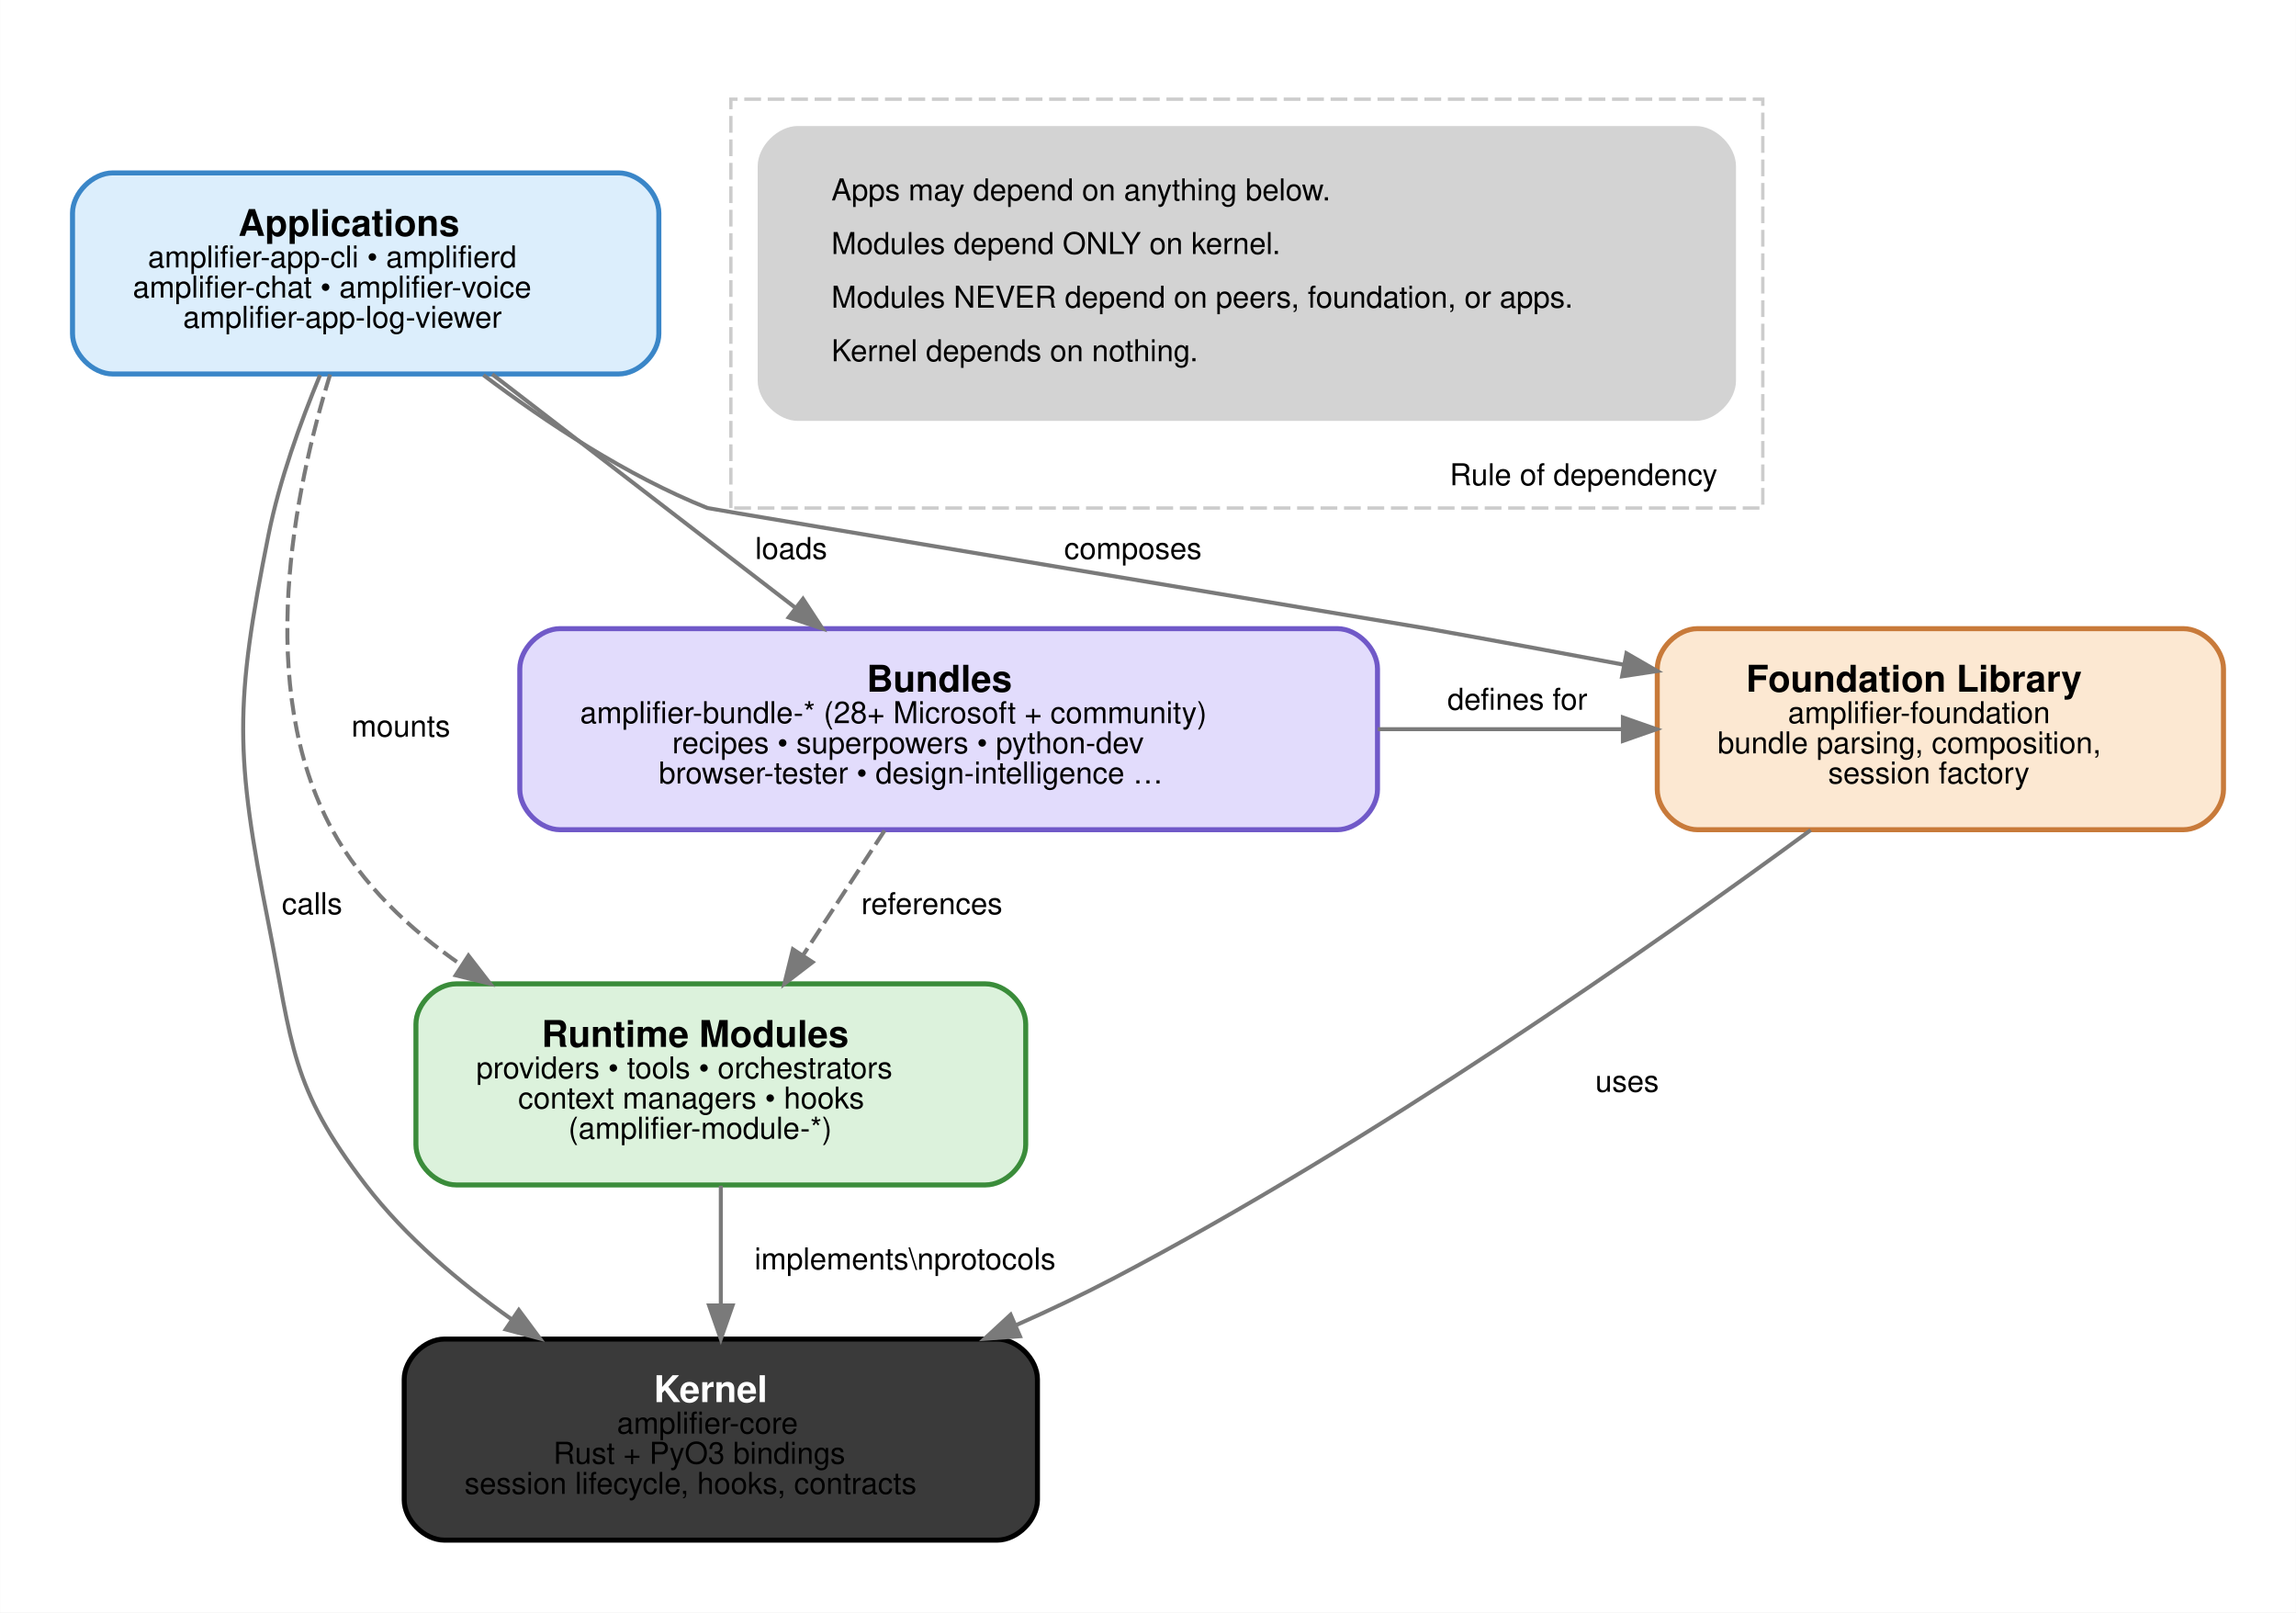
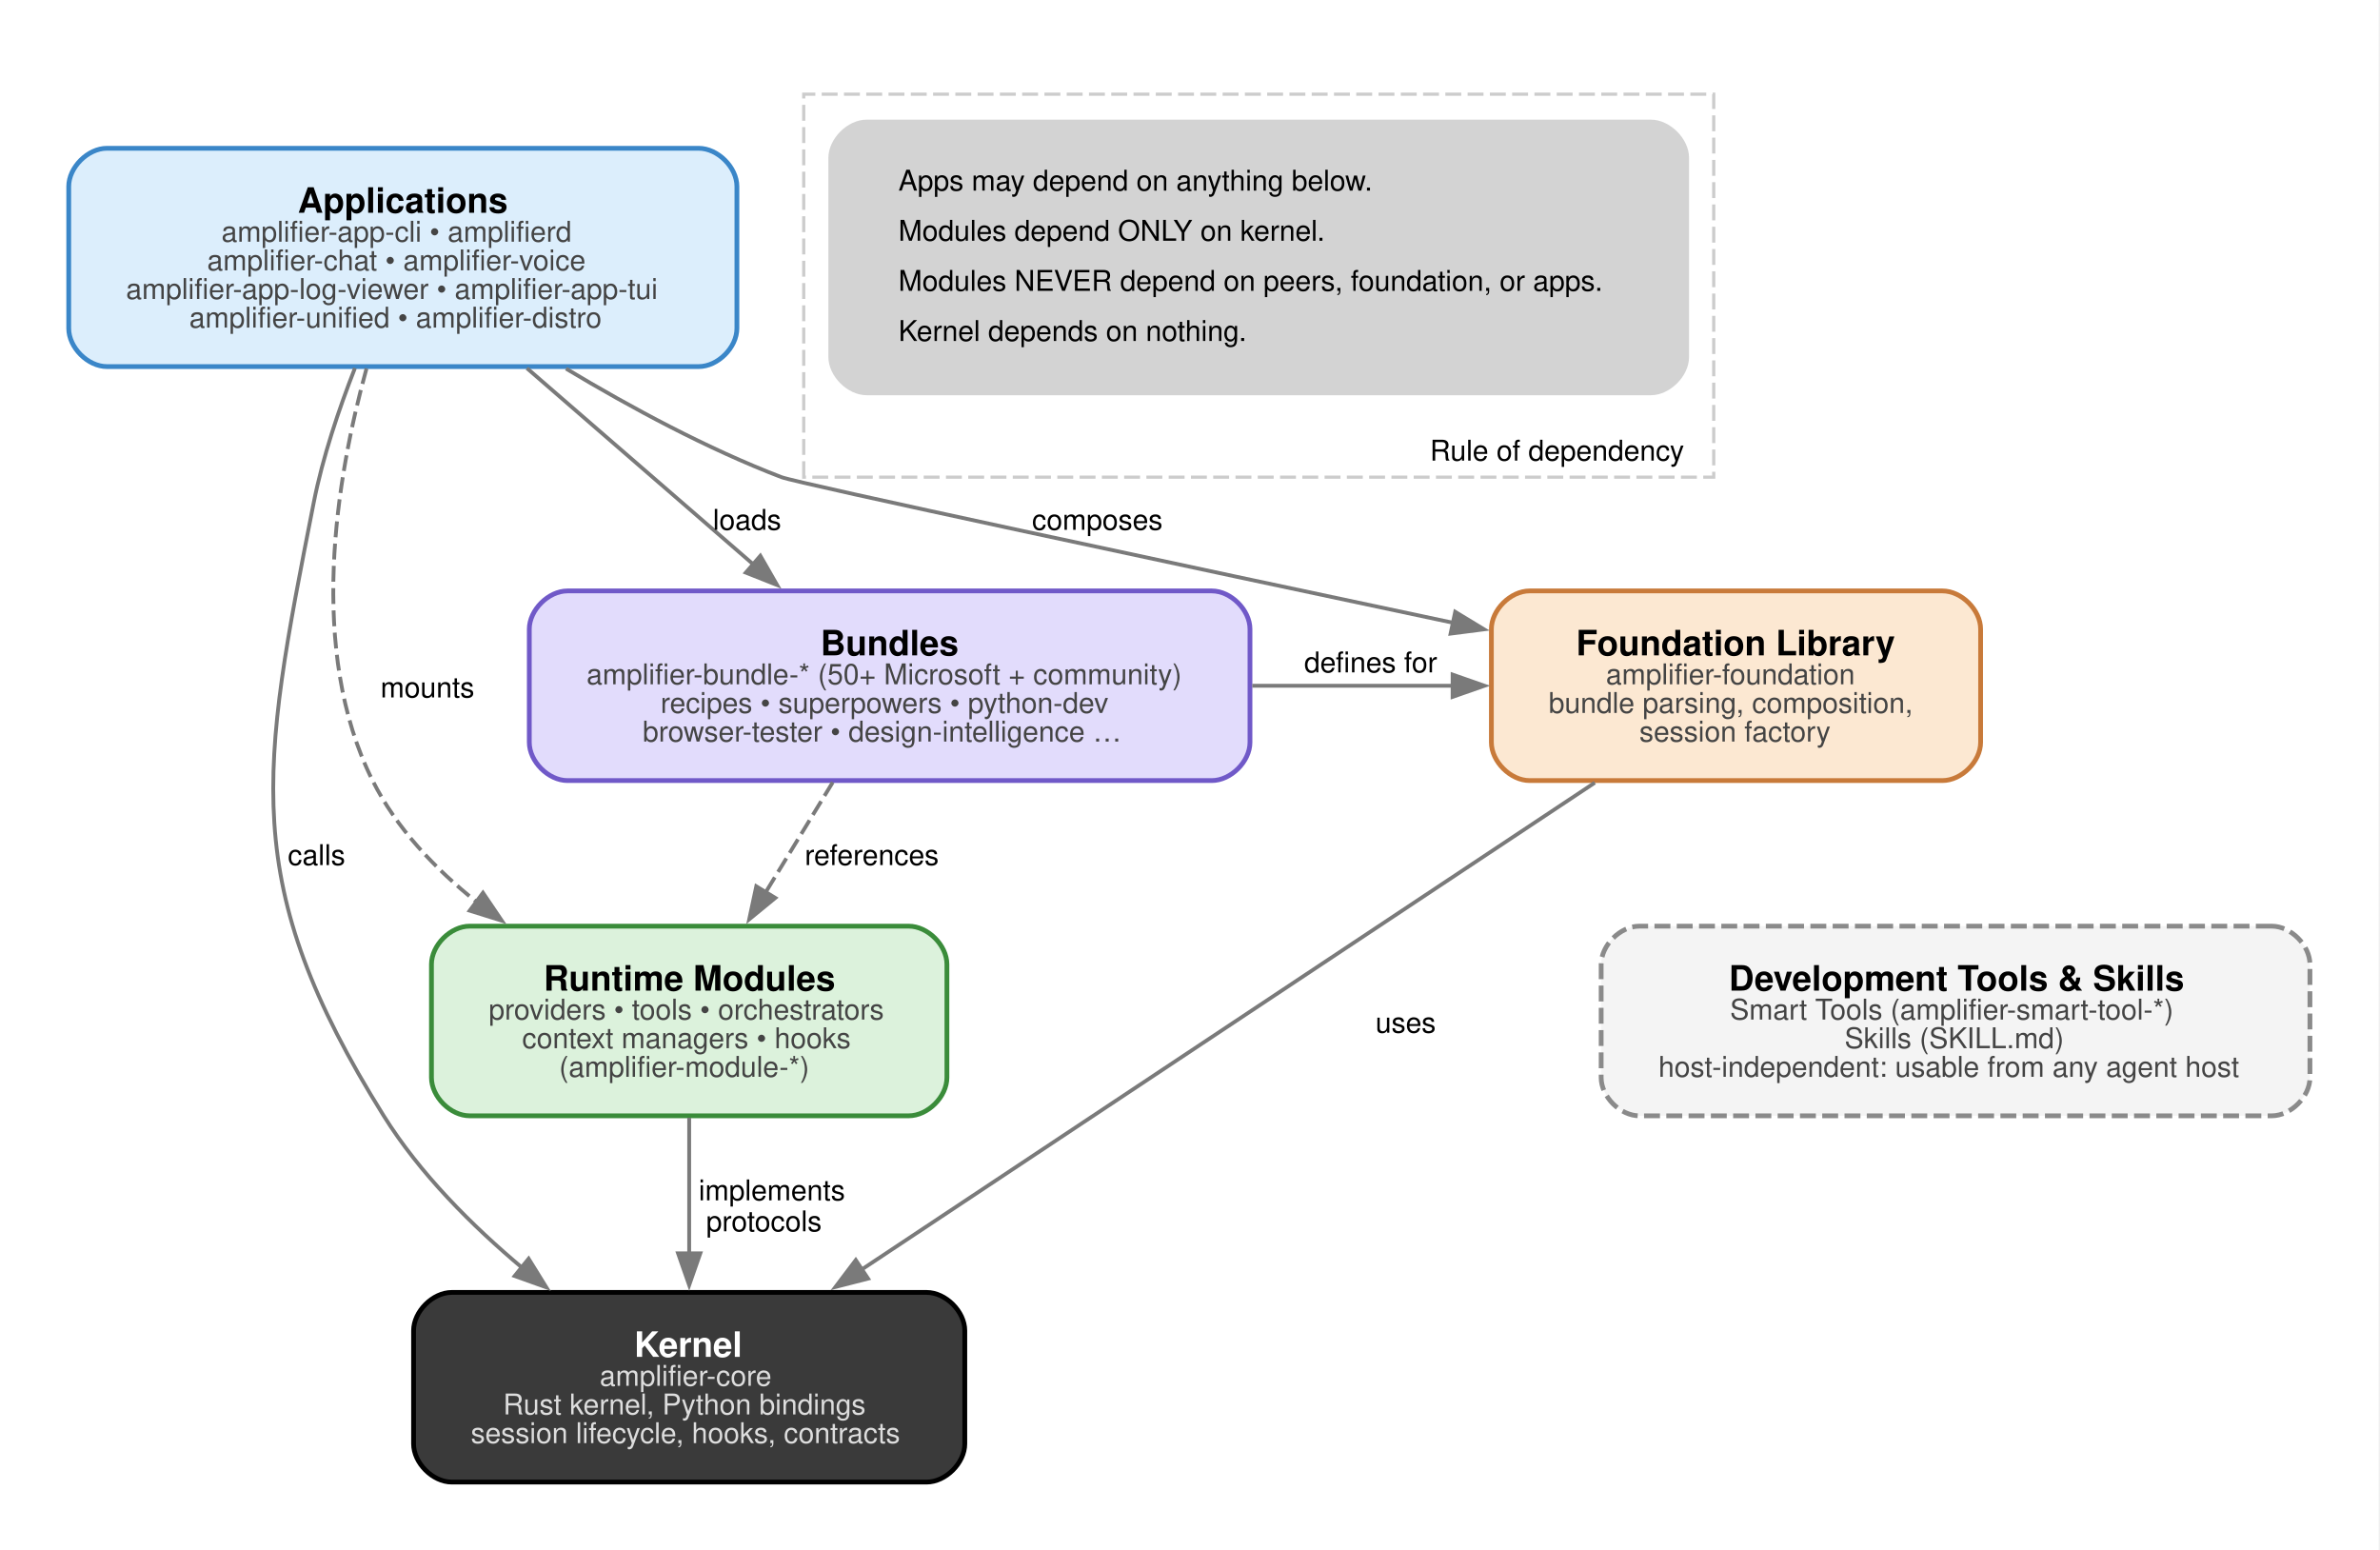
- <svg xmlns="http://www.w3.org/2000/svg" width="685pt" height="481pt" viewBox="0.00 0.00 685.20 481.20">
-   <g id="graph0" class="graph" transform="scale(1 1) rotate(0) translate(21.6 459.6)">
-     <polygon fill="white" stroke="transparent" points="-21.6,21.6 -21.6,-459.6 663.6,-459.6 663.6,21.6 -21.6,21.6" />
+ <svg xmlns="http://www.w3.org/2000/svg" width="748pt" height="487pt" viewBox="0.00 0.00 748.00 487.00">
+   <g id="graph0" class="graph" transform="scale(1 1) rotate(0) translate(21.6 465.75)">
+     <polygon fill="white" stroke="none" points="-21.6,21.6 -21.6,-465.75 725.98,-465.75 725.98,21.6 -21.6,21.6" />
    <g id="clust5" class="cluster">
-       <polygon fill="white" stroke="#cccccc" stroke-dasharray="5,2" points="196.5,-308 196.5,-430 504.5,-430 504.5,-308 196.5,-308" />
-       <text text-anchor="middle" x="451" y="-314.8" font-family="Helvetica,sans-Serif" font-size="9.00">Rule of dependency</text>
+       <polygon fill="white" stroke="#cccccc" stroke-dasharray="5,2" points="231,-315.8 231,-436.15 517,-436.15 517,-315.8 231,-315.8" />
+       <text xml:space="preserve" text-anchor="middle" x="467.75" y="-321" font-family="Helvetica,sans-Serif" font-size="9.00">Rule of dependency</text>
    </g>
    <g id="node1" class="node">
-       <path fill="#dceefc" stroke="#3a86c8" stroke-width="1.5" d="M163,-408C163,-408 12,-408 12,-408 6,-408 0,-402 0,-396 0,-396 0,-360 0,-360 0,-354 6,-348 12,-348 12,-348 163,-348 163,-348 169,-348 175,-354 175,-360 175,-360 175,-396 175,-396 175,-402 169,-408 163,-408" />
-       <text text-anchor="start" x="49.5" y="-389.2" font-family="Helvetica,sans-Serif" font-weight="bold" font-size="11.00">Applications</text>
-       <text text-anchor="start" x="22.5" y="-379.8" font-family="Helvetica,sans-Serif" font-size="9.00" fill="#000000">amplifier-app-cli • amplifierd</text>
-       <text text-anchor="start" x="18" y="-370.8" font-family="Helvetica,sans-Serif" font-size="9.00" fill="#000000">amplifier-chat • amplifier-voice</text>
-       <text text-anchor="start" x="33" y="-361.8" font-family="Helvetica,sans-Serif" font-size="9.00" fill="#000000">amplifier-app-log-viewer</text>
+       <path fill="#dceefc" stroke="#3a86c8" stroke-width="1.5" d="M198,-419.15C198,-419.15 12,-419.15 12,-419.15 6,-419.15 0,-413.15 0,-407.15 0,-407.15 0,-362.55 0,-362.55 0,-356.55 6,-350.55 12,-350.55 12,-350.55 198,-350.55 198,-350.55 204,-350.55 210,-356.55 210,-362.55 210,-362.55 210,-407.15 210,-407.15 210,-413.15 204,-419.15 198,-419.15" />
+       <text xml:space="preserve" text-anchor="start" x="72" y="-398.9" font-family="Helvetica,sans-Serif" font-weight="bold" font-size="11.00">Applications</text>
+       <text xml:space="preserve" text-anchor="start" x="48" y="-389.8" font-family="Helvetica,sans-Serif" font-size="9.00" fill="#444444">amplifier-app-cli • amplifierd</text>
+       <text xml:space="preserve" text-anchor="start" x="43.5" y="-380.8" font-family="Helvetica,sans-Serif" font-size="9.00" fill="#444444">amplifier-chat • amplifier-voice</text>
+       <text xml:space="preserve" text-anchor="start" x="18" y="-371.8" font-family="Helvetica,sans-Serif" font-size="9.00" fill="#444444">amplifier-app-log-viewer • amplifier-app-tui</text>
+       <text xml:space="preserve" text-anchor="start" x="37.88" y="-362.8" font-family="Helvetica,sans-Serif" font-size="9.00" fill="#444444">amplifier-unified • amplifier-distro</text>
    </g>
    <g id="node2" class="node">
-       <path fill="#e2dcfc" stroke="#7059c8" stroke-width="1.5" d="M377.5,-272C377.5,-272 145.5,-272 145.5,-272 139.5,-272 133.5,-266 133.5,-260 133.5,-260 133.5,-224 133.5,-224 133.5,-218 139.5,-212 145.5,-212 145.5,-212 377.5,-212 377.5,-212 383.5,-212 389.5,-218 389.5,-224 389.5,-224 389.5,-260 389.5,-260 389.5,-266 383.5,-272 377.5,-272" />
-       <text text-anchor="start" x="237" y="-253.2" font-family="Helvetica,sans-Serif" font-weight="bold" font-size="11.00">Bundles</text>
-       <text text-anchor="start" x="151.5" y="-243.8" font-family="Helvetica,sans-Serif" font-size="9.00" fill="#000000">amplifier-bundle-* (28+ Microsoft + community)</text>
-       <text text-anchor="start" x="179" y="-234.8" font-family="Helvetica,sans-Serif" font-size="9.00" fill="#000000">recipes • superpowers • python-dev</text>
-       <text text-anchor="start" x="175" y="-225.8" font-family="Helvetica,sans-Serif" font-size="9.00" fill="#000000">browser-tester • design-intelligence …</text>
+       <path fill="#e2dcfc" stroke="#7059c8" stroke-width="1.5" d="M359.25,-280.05C359.25,-280.05 156.75,-280.05 156.75,-280.05 150.75,-280.05 144.75,-274.05 144.75,-268.05 144.75,-268.05 144.75,-232.45 144.75,-232.45 144.75,-226.45 150.75,-220.45 156.75,-220.45 156.75,-220.45 359.25,-220.45 359.25,-220.45 365.25,-220.45 371.25,-226.45 371.25,-232.45 371.25,-232.45 371.25,-268.05 371.25,-268.05 371.25,-274.05 365.25,-280.05 359.25,-280.05" />
+       <text xml:space="preserve" text-anchor="start" x="236.25" y="-259.8" font-family="Helvetica,sans-Serif" font-weight="bold" font-size="11.00">Bundles</text>
+       <text xml:space="preserve" text-anchor="start" x="162.75" y="-250.7" font-family="Helvetica,sans-Serif" font-size="9.00" fill="#444444">amplifier-bundle-* (50+ Microsoft + community)</text>
+       <text xml:space="preserve" text-anchor="start" x="186" y="-241.7" font-family="Helvetica,sans-Serif" font-size="9.00" fill="#444444">recipes • superpowers • python-dev</text>
+       <text xml:space="preserve" text-anchor="start" x="180.38" y="-232.7" font-family="Helvetica,sans-Serif" font-size="9.00" fill="#444444">browser-tester • design-intelligence …</text>
    </g>
    <g id="edge1" class="edge">
-       <path fill="none" stroke="#7a7a7a" stroke-width="1.2" d="M125.26,-347.92C151.82,-327.47 187.51,-299.98 215.71,-278.27" />
-       <polygon fill="#7a7a7a" stroke="#7a7a7a" stroke-width="1.2" points="218.03,-280.89 223.82,-272.02 213.76,-275.35 218.03,-280.89" />
-       <text text-anchor="middle" x="214.5" y="-292.8" font-family="Helvetica,sans-Serif" font-size="9.00"> loads </text>
+       <path fill="none" stroke="#7a7a7a" stroke-width="1.2" d="M144,-350.05C165.71,-331.23 192.78,-307.78 215.09,-288.44" />
+       <polygon fill="#7a7a7a" stroke="#7a7a7a" stroke-width="1.2" points="217.37,-291.09 222.64,-281.9 212.79,-285.8 217.37,-291.09" />
+       <text xml:space="preserve" text-anchor="middle" x="213.2" y="-299.25" font-family="Helvetica,sans-Serif" font-size="9.00"> loads </text>
    </g>
    <g id="node3" class="node">
-       <path fill="#fce8d2" stroke="#c87a3a" stroke-width="1.5" d="M630,-272C630,-272 485,-272 485,-272 479,-272 473,-266 473,-260 473,-260 473,-224 473,-224 473,-218 479,-212 485,-212 485,-212 630,-212 630,-212 636,-212 642,-218 642,-224 642,-224 642,-260 642,-260 642,-266 636,-272 630,-272" />
-       <text text-anchor="start" x="499.5" y="-253.2" font-family="Helvetica,sans-Serif" font-weight="bold" font-size="11.00">Foundation Library</text>
-       <text text-anchor="start" x="512" y="-243.8" font-family="Helvetica,sans-Serif" font-size="9.00" fill="#000000">amplifier-foundation</text>
-       <text text-anchor="start" x="491" y="-234.8" font-family="Helvetica,sans-Serif" font-size="9.00" fill="#000000">bundle parsing, composition,</text>
-       <text text-anchor="start" x="524" y="-225.8" font-family="Helvetica,sans-Serif" font-size="9.00" fill="#000000">session factory</text>
+       <path fill="#fce8d2" stroke="#c87a3a" stroke-width="1.5" d="M588.88,-280.05C588.88,-280.05 459.12,-280.05 459.12,-280.05 453.12,-280.05 447.12,-274.05 447.12,-268.05 447.12,-268.05 447.12,-232.45 447.12,-232.45 447.12,-226.45 453.12,-220.45 459.12,-220.45 459.12,-220.45 588.88,-220.45 588.88,-220.45 594.88,-220.45 600.88,-226.45 600.88,-232.45 600.88,-232.45 600.88,-268.05 600.88,-268.05 600.88,-274.05 594.88,-280.05 588.88,-280.05" />
+       <text xml:space="preserve" text-anchor="start" x="473.75" y="-259.8" font-family="Helvetica,sans-Serif" font-weight="bold" font-size="11.00">Foundation Library</text>
+       <text xml:space="preserve" text-anchor="start" x="483.12" y="-250.7" font-family="Helvetica,sans-Serif" font-size="9.00" fill="#444444">amplifier-foundation</text>
+       <text xml:space="preserve" text-anchor="start" x="465.12" y="-241.7" font-family="Helvetica,sans-Serif" font-size="9.00" fill="#444444">bundle parsing, composition,</text>
+       <text xml:space="preserve" text-anchor="start" x="493.62" y="-232.7" font-family="Helvetica,sans-Serif" font-size="9.00" fill="#444444">session factory</text>
    </g>
    <g id="edge2" class="edge">
-       <path fill="none" stroke="#7a7a7a" stroke-width="1.2" d="M122.64,-347.68C141.38,-333.54 165.48,-317.6 189.5,-308 190.2,-307.72 403.75,-272.13 404.5,-272 423.42,-268.62 443.64,-264.88 462.97,-261.25" />
-       <polygon fill="#7a7a7a" stroke="#7a7a7a" stroke-width="1.2" points="463.81,-264.65 472.98,-259.35 462.51,-257.77 463.81,-264.65" />
-       <text text-anchor="middle" x="316.5" y="-292.8" font-family="Helvetica,sans-Serif" font-size="9.00"> composes </text>
+       <path fill="none" stroke="#7a7a7a" stroke-width="1.2" d="M156.3,-349.9C176.68,-337.67 200.77,-324.69 224,-315.8 229.05,-313.87 348.5,-288.39 435.13,-270.03" />
+       <polygon fill="#7a7a7a" stroke="#7a7a7a" stroke-width="1.2" points="435.75,-273.48 444.81,-267.98 434.3,-266.63 435.75,-273.48" />
+       <text xml:space="preserve" text-anchor="middle" x="323.28" y="-299.25" font-family="Helvetica,sans-Serif" font-size="9.00"> composes </text>
    </g>
    <g id="node4" class="node">
-       <path fill="#dcf2dc" stroke="#3a8c3a" stroke-width="1.5" d="M272.5,-166C272.5,-166 114.5,-166 114.5,-166 108.5,-166 102.5,-160 102.5,-154 102.5,-154 102.5,-118 102.5,-118 102.5,-112 108.5,-106 114.5,-106 114.5,-106 272.5,-106 272.5,-106 278.5,-106 284.5,-112 284.5,-118 284.5,-118 284.5,-154 284.5,-154 284.5,-160 278.5,-166 272.5,-166" />
-       <text text-anchor="start" x="140" y="-147.2" font-family="Helvetica,sans-Serif" font-weight="bold" font-size="11.00">Runtime Modules</text>
-       <text text-anchor="start" x="120.5" y="-137.8" font-family="Helvetica,sans-Serif" font-size="9.00" fill="#000000">providers • tools • orchestrators</text>
-       <text text-anchor="start" x="133" y="-128.8" font-family="Helvetica,sans-Serif" font-size="9.00" fill="#000000">context managers • hooks</text>
-       <text text-anchor="start" x="148" y="-119.8" font-family="Helvetica,sans-Serif" font-size="9.00" fill="#000000">(amplifier-module-*)</text>
+       <path fill="#dcf2dc" stroke="#3a8c3a" stroke-width="1.5" d="M264,-174.7C264,-174.7 126,-174.7 126,-174.7 120,-174.7 114,-168.7 114,-162.7 114,-162.7 114,-127.1 114,-127.1 114,-121.1 120,-115.1 126,-115.1 126,-115.1 264,-115.1 264,-115.1 270,-115.1 276,-121.1 276,-127.1 276,-127.1 276,-162.7 276,-162.7 276,-168.7 270,-174.7 264,-174.7" />
+       <text xml:space="preserve" text-anchor="start" x="149.25" y="-154.45" font-family="Helvetica,sans-Serif" font-weight="bold" font-size="11.00">Runtime Modules</text>
+       <text xml:space="preserve" text-anchor="start" x="132" y="-145.35" font-family="Helvetica,sans-Serif" font-size="9.00" fill="#444444">providers • tools • orchestrators</text>
+       <text xml:space="preserve" text-anchor="start" x="142.5" y="-136.35" font-family="Helvetica,sans-Serif" font-size="9.00" fill="#444444">context managers • hooks</text>
+       <text xml:space="preserve" text-anchor="start" x="154.12" y="-127.35" font-family="Helvetica,sans-Serif" font-size="9.00" fill="#444444">(amplifier-module-*)</text>
    </g>
    <g id="edge3" class="edge">
-       <path fill="none" stroke="#7a7a7a" stroke-width="1.2" stroke-dasharray="5,2" d="M76.88,-347.85C66.17,-313.21 54.25,-254.73 77.5,-212 86.4,-195.65 100.57,-182.32 115.99,-171.68" />
-       <polygon fill="#7a7a7a" stroke="#7a7a7a" stroke-width="1.2" points="118.18,-174.43 124.66,-166.04 114.37,-168.56 118.18,-174.43" />
-       <text text-anchor="middle" x="98" y="-239.8" font-family="Helvetica,sans-Serif" font-size="9.00"> mounts </text>
+       <path fill="none" stroke="#7a7a7a" stroke-width="1.2" stroke-dasharray="5,2" d="M93.59,-349.95C84.07,-315.44 75.03,-261.36 95.5,-220.45 102.99,-205.47 115.09,-192.72 128.3,-182.23" />
+       <polygon fill="#7a7a7a" stroke="#7a7a7a" stroke-width="1.2" points="130.19,-185.19 136.13,-176.41 126.01,-179.57 130.19,-185.19" />
+       <text xml:space="preserve" text-anchor="middle" x="112.75" y="-246.57" font-family="Helvetica,sans-Serif" font-size="9.00"> mounts </text>
    </g>
    <g id="node5" class="node">
-       <path fill="#3a3a3a" stroke="#000000" stroke-width="1.5" d="M276,-60C276,-60 111,-60 111,-60 105,-60 99,-54 99,-48 99,-48 99,-12 99,-12 99,-6 105,0 111,0 111,0 276,0 276,0 282,0 288,-6 288,-12 288,-12 288,-48 288,-48 288,-54 282,-60 276,-60" />
-       <text text-anchor="start" x="173.5" y="-41.2" font-family="Helvetica,sans-Serif" font-weight="bold" font-size="11.00" fill="white">Kernel</text>
-       <text text-anchor="start" x="162.5" y="-31.8" font-family="Helvetica,sans-Serif" font-size="9.00" fill="#000000">amplifier-core</text>
-       <text text-anchor="start" x="143.5" y="-22.8" font-family="Helvetica,sans-Serif" font-size="9.00" fill="#000000">Rust + PyO3 bindings</text>
-       <text text-anchor="start" x="117" y="-13.8" font-family="Helvetica,sans-Serif" font-size="9.00" fill="#000000">session lifecycle, hooks, contracts</text>
+       <path fill="#3a3a3a" stroke="#000000" stroke-width="1.5" d="M269.62,-59.6C269.62,-59.6 120.38,-59.6 120.38,-59.6 114.38,-59.6 108.38,-53.6 108.38,-47.6 108.38,-47.6 108.38,-12 108.38,-12 108.38,-6 114.38,0 120.38,0 120.38,0 269.62,0 269.62,0 275.62,0 281.62,-6 281.62,-12 281.62,-12 281.62,-47.6 281.62,-47.6 281.62,-53.6 275.62,-59.6 269.62,-59.6" />
+       <text xml:space="preserve" text-anchor="start" x="177.75" y="-39.35" font-family="Helvetica,sans-Serif" font-weight="bold" font-size="11.00" fill="white">Kernel</text>
+       <text xml:space="preserve" text-anchor="start" x="166.88" y="-30.25" font-family="Helvetica,sans-Serif" font-size="9.00" fill="#dddddd">amplifier-core</text>
+       <text xml:space="preserve" text-anchor="start" x="136.5" y="-21.25" font-family="Helvetica,sans-Serif" font-size="9.00" fill="#dddddd">Rust kernel, Python bindings</text>
+       <text xml:space="preserve" text-anchor="start" x="126.38" y="-12.25" font-family="Helvetica,sans-Serif" font-size="9.00" fill="#dddddd">session lifecycle, hooks, contracts</text>
    </g>
    <g id="edge4" class="edge">
-       <path fill="none" stroke="#7a7a7a" stroke-width="1.2" d="M73.89,-347.68C68.02,-333.58 61.76,-316.25 58.5,-300 48.36,-249.45 48.47,-234.57 58.5,-184 65.7,-147.72 64.96,-135.32 87.5,-106 99.38,-90.55 115.32,-76.99 131.22,-65.79" />
-       <polygon fill="#7a7a7a" stroke="#7a7a7a" stroke-width="1.2" points="133.21,-68.67 139.52,-60.16 129.28,-62.88 133.21,-68.67" />
-       <text text-anchor="middle" x="71.5" y="-186.8" font-family="Helvetica,sans-Serif" font-size="9.00"> calls </text>
+       <path fill="none" stroke="#7a7a7a" stroke-width="1.2" d="M89.95,-350.06C84.88,-337.11 79.8,-322.02 77,-307.8 60.35,-223.22 53.3,-188.19 99,-115.1 110.31,-97.01 126.67,-80.61 142.7,-67.19" />
+       <polygon fill="#7a7a7a" stroke="#7a7a7a" stroke-width="1.2" points="144.54,-70.2 150.12,-61.19 140.14,-64.76 144.54,-70.2" />
+       <text xml:space="preserve" text-anchor="middle" x="77.89" y="-193.9" font-family="Helvetica,sans-Serif" font-size="9.00"> calls </text>
    </g>
    <g id="edge5" class="edge">
-       <path fill="none" stroke="#7a7a7a" stroke-width="1.2" d="M389.61,-242C414.11,-242 439.35,-242 462.58,-242" />
-       <polygon fill="#7a7a7a" stroke="#7a7a7a" stroke-width="1.2" points="462.75,-245.5 472.75,-242 462.75,-238.5 462.75,-245.5" />
-       <text text-anchor="middle" x="431.25" y="-247.8" font-family="Helvetica,sans-Serif" font-size="9.00"> defines for </text>
+       <path fill="none" stroke="#7a7a7a" stroke-width="1.2" d="M371.97,-250.25C393.07,-250.25 414.82,-250.25 435.04,-250.25" />
+       <polygon fill="#7a7a7a" stroke="#7a7a7a" stroke-width="1.2" points="434.94,-253.75 444.93,-250.25 434.93,-246.75 434.94,-253.75" />
+       <text xml:space="preserve" text-anchor="middle" x="409.19" y="-254.45" font-family="Helvetica,sans-Serif" font-size="9.00"> defines for </text>
    </g>
    <g id="edge6" class="edge">
-       <path fill="none" stroke="#7a7a7a" stroke-width="1.2" stroke-dasharray="5,2" d="M242.38,-211.75C234.85,-200.25 226.12,-186.89 218.13,-174.68" />
-       <polygon fill="#7a7a7a" stroke="#7a7a7a" stroke-width="1.2" points="220.88,-172.48 212.48,-166.03 215.02,-176.31 220.88,-172.48" />
-       <text text-anchor="middle" x="256.5" y="-186.8" font-family="Helvetica,sans-Serif" font-size="9.00"> references </text>
+       <path fill="none" stroke="#7a7a7a" stroke-width="1.2" stroke-dasharray="5,2" d="M240.12,-219.91C233.53,-209.11 225.96,-196.7 218.93,-185.16" />
+       <polygon fill="#7a7a7a" stroke="#7a7a7a" stroke-width="1.2" points="222.07,-183.58 213.87,-176.86 216.09,-187.22 222.07,-183.58" />
+       <text xml:space="preserve" text-anchor="middle" x="252.39" y="-193.9" font-family="Helvetica,sans-Serif" font-size="9.00"> references </text>
    </g>
    <g id="edge7" class="edge">
-       <path fill="none" stroke="#7a7a7a" stroke-width="1.2" d="M518.8,-211.9C471.4,-177.12 387.86,-118.54 310.5,-78 301.32,-73.19 291.53,-68.55 281.67,-64.18" />
-       <polygon fill="#7a7a7a" stroke="#7a7a7a" stroke-width="1.2" points="282.78,-60.85 272.21,-60.08 280,-67.27 282.78,-60.85" />
-       <text text-anchor="middle" x="464" y="-133.8" font-family="Helvetica,sans-Serif" font-size="9.00"> uses </text>
+       <path fill="none" stroke="#7a7a7a" stroke-width="1.2" d="M479.63,-219.79C419.82,-180.08 313.43,-109.43 249.03,-66.67" />
+       <polygon fill="#7a7a7a" stroke="#7a7a7a" stroke-width="1.2" points="251.23,-63.94 240.97,-61.32 247.36,-69.77 251.23,-63.94" />
+       <text xml:space="preserve" text-anchor="middle" x="420.19" y="-141.22" font-family="Helvetica,sans-Serif" font-size="9.00"> uses </text>
    </g>
    <g id="edge8" class="edge">
-       <path fill="none" stroke="#7a7a7a" stroke-width="1.2" d="M193.5,-105.75C193.5,-94.69 193.5,-81.92 193.5,-70.1" />
-       <polygon fill="#7a7a7a" stroke="#7a7a7a" stroke-width="1.2" points="197,-70.03 193.5,-60.03 190,-70.03 197,-70.03" />
-       <text text-anchor="middle" x="248.5" y="-80.8" font-family="Helvetica,sans-Serif" font-size="9.00"> implements\nprotocols </text>
+       <path fill="none" stroke="#7a7a7a" stroke-width="1.2" d="M195,-114.48C195,-101.39 195,-85.76 195,-71.57" />
+       <polygon fill="#7a7a7a" stroke="#7a7a7a" stroke-width="1.2" points="198.5,-71.89 195,-61.89 191.5,-71.89 198.5,-71.89" />
+       <text xml:space="preserve" text-anchor="middle" x="219.75" y="-88.55" font-family="Helvetica,sans-Serif" font-size="9.00"> implements</text>
+       <text xml:space="preserve" text-anchor="middle" x="219.75" y="-78.8" font-family="Helvetica,sans-Serif" font-size="9.00">protocols </text>
    </g>
    <g id="node6" class="node">
-       <path fill="lightgrey" stroke="transparent" stroke-width="1.5" d="M484.5,-422C484.5,-422 216.5,-422 216.5,-422 210.5,-422 204.5,-416 204.5,-410 204.5,-410 204.5,-346 204.5,-346 204.5,-340 210.5,-334 216.5,-334 216.5,-334 484.5,-334 484.5,-334 490.5,-334 496.5,-340 496.5,-346 496.5,-346 496.5,-410 496.5,-410 496.5,-416 490.5,-422 484.5,-422" />
-       <text text-anchor="start" x="226.5" y="-399.8" font-family="Helvetica,sans-Serif" font-size="9.00">Apps may depend on anything below.</text>
-       <text text-anchor="start" x="226.5" y="-383.8" font-family="Helvetica,sans-Serif" font-size="9.00">Modules depend ONLY on kernel.</text>
-       <text text-anchor="start" x="226.5" y="-367.8" font-family="Helvetica,sans-Serif" font-size="9.00">Modules NEVER depend on peers, foundation, or apps.</text>
-       <text text-anchor="start" x="226.5" y="-351.8" font-family="Helvetica,sans-Serif" font-size="9.00">Kernel depends on nothing.</text>
+       <path fill="#f4f4f4" stroke="#8a8a8a" stroke-width="1.5" stroke-dasharray="5,2" d="M692.38,-174.7C692.38,-174.7 493.62,-174.7 493.62,-174.7 487.62,-174.7 481.62,-168.7 481.62,-162.7 481.62,-162.7 481.62,-127.1 481.62,-127.1 481.62,-121.1 487.62,-115.1 493.62,-115.1 493.62,-115.1 692.38,-115.1 692.38,-115.1 698.38,-115.1 704.38,-121.1 704.38,-127.1 704.38,-127.1 704.38,-162.7 704.38,-162.7 704.38,-168.7 698.38,-174.7 692.38,-174.7" />
+       <text xml:space="preserve" text-anchor="start" x="521.75" y="-154.45" font-family="Helvetica,sans-Serif" font-weight="bold" font-size="11.00">Development Tools &amp; Skills</text>
+       <text xml:space="preserve" text-anchor="start" x="522.12" y="-145.35" font-family="Helvetica,sans-Serif" font-size="9.00" fill="#444444">Smart Tools (amplifier-smart-tool-*)</text>
+       <text xml:space="preserve" text-anchor="start" x="558.12" y="-136.35" font-family="Helvetica,sans-Serif" font-size="9.00" fill="#444444">Skills (SKILL.md)</text>
+       <text xml:space="preserve" text-anchor="start" x="499.62" y="-127.35" font-family="Helvetica,sans-Serif" font-size="9.00" fill="#444444">host-independent: usable from any agent host</text>
+     </g>
+     <g id="node7" class="node">
+       <path fill="lightgrey" stroke="none" stroke-width="1.5" d="M497.25,-428.15C497.25,-428.15 250.75,-428.15 250.75,-428.15 244.75,-428.15 238.75,-422.15 238.75,-416.15 238.75,-416.15 238.75,-353.55 238.75,-353.55 238.75,-347.55 244.75,-341.55 250.75,-341.55 250.75,-341.55 497.25,-341.55 497.25,-341.55 503.25,-341.55 509.25,-347.55 509.25,-353.55 509.25,-353.55 509.25,-416.15 509.25,-416.15 509.25,-422.15 503.25,-428.15 497.25,-428.15" />
+       <text xml:space="preserve" text-anchor="start" x="260.75" y="-405.85" font-family="Helvetica,sans-Serif" font-size="9.00">Apps may depend on anything below.</text>
+       <text xml:space="preserve" text-anchor="start" x="260.75" y="-390.1" font-family="Helvetica,sans-Serif" font-size="9.00">Modules depend ONLY on kernel.</text>
+       <text xml:space="preserve" text-anchor="start" x="260.75" y="-374.35" font-family="Helvetica,sans-Serif" font-size="9.00">Modules NEVER depend on peers, foundation, or apps.</text>
+       <text xml:space="preserve" text-anchor="start" x="260.75" y="-358.6" font-family="Helvetica,sans-Serif" font-size="9.00">Kernel depends on nothing.</text>
    </g>
  </g>
</svg>
